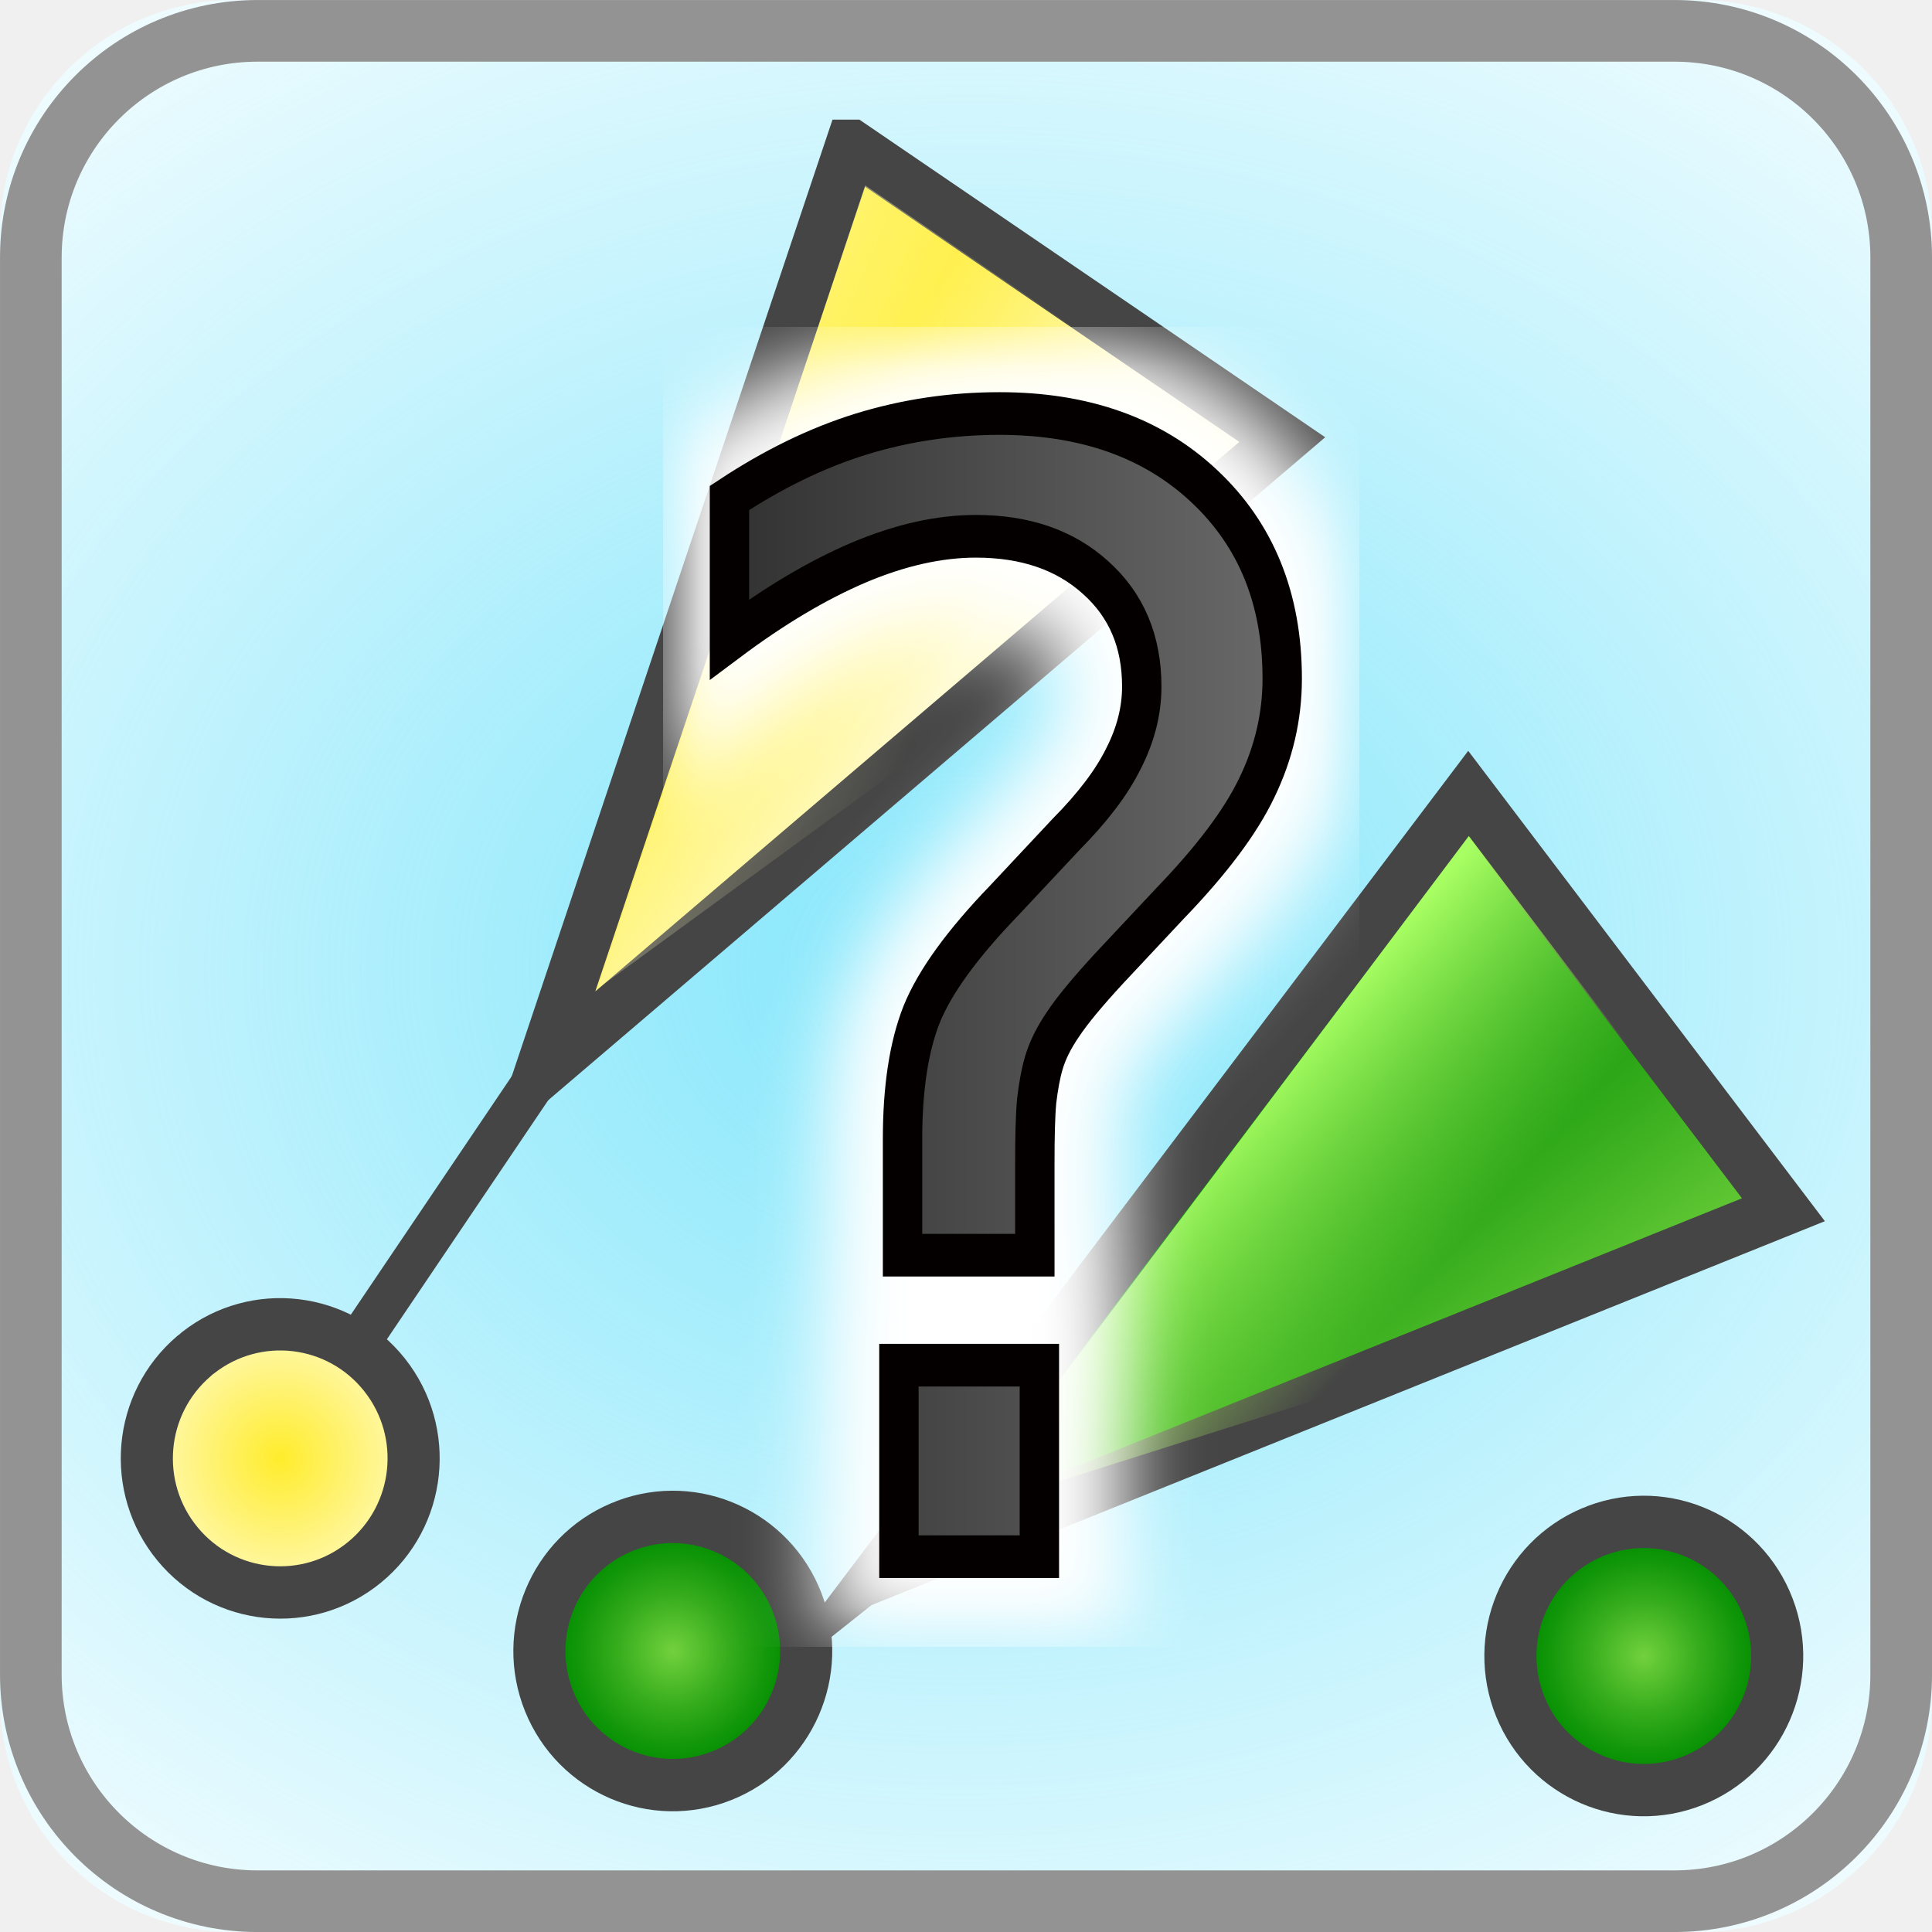
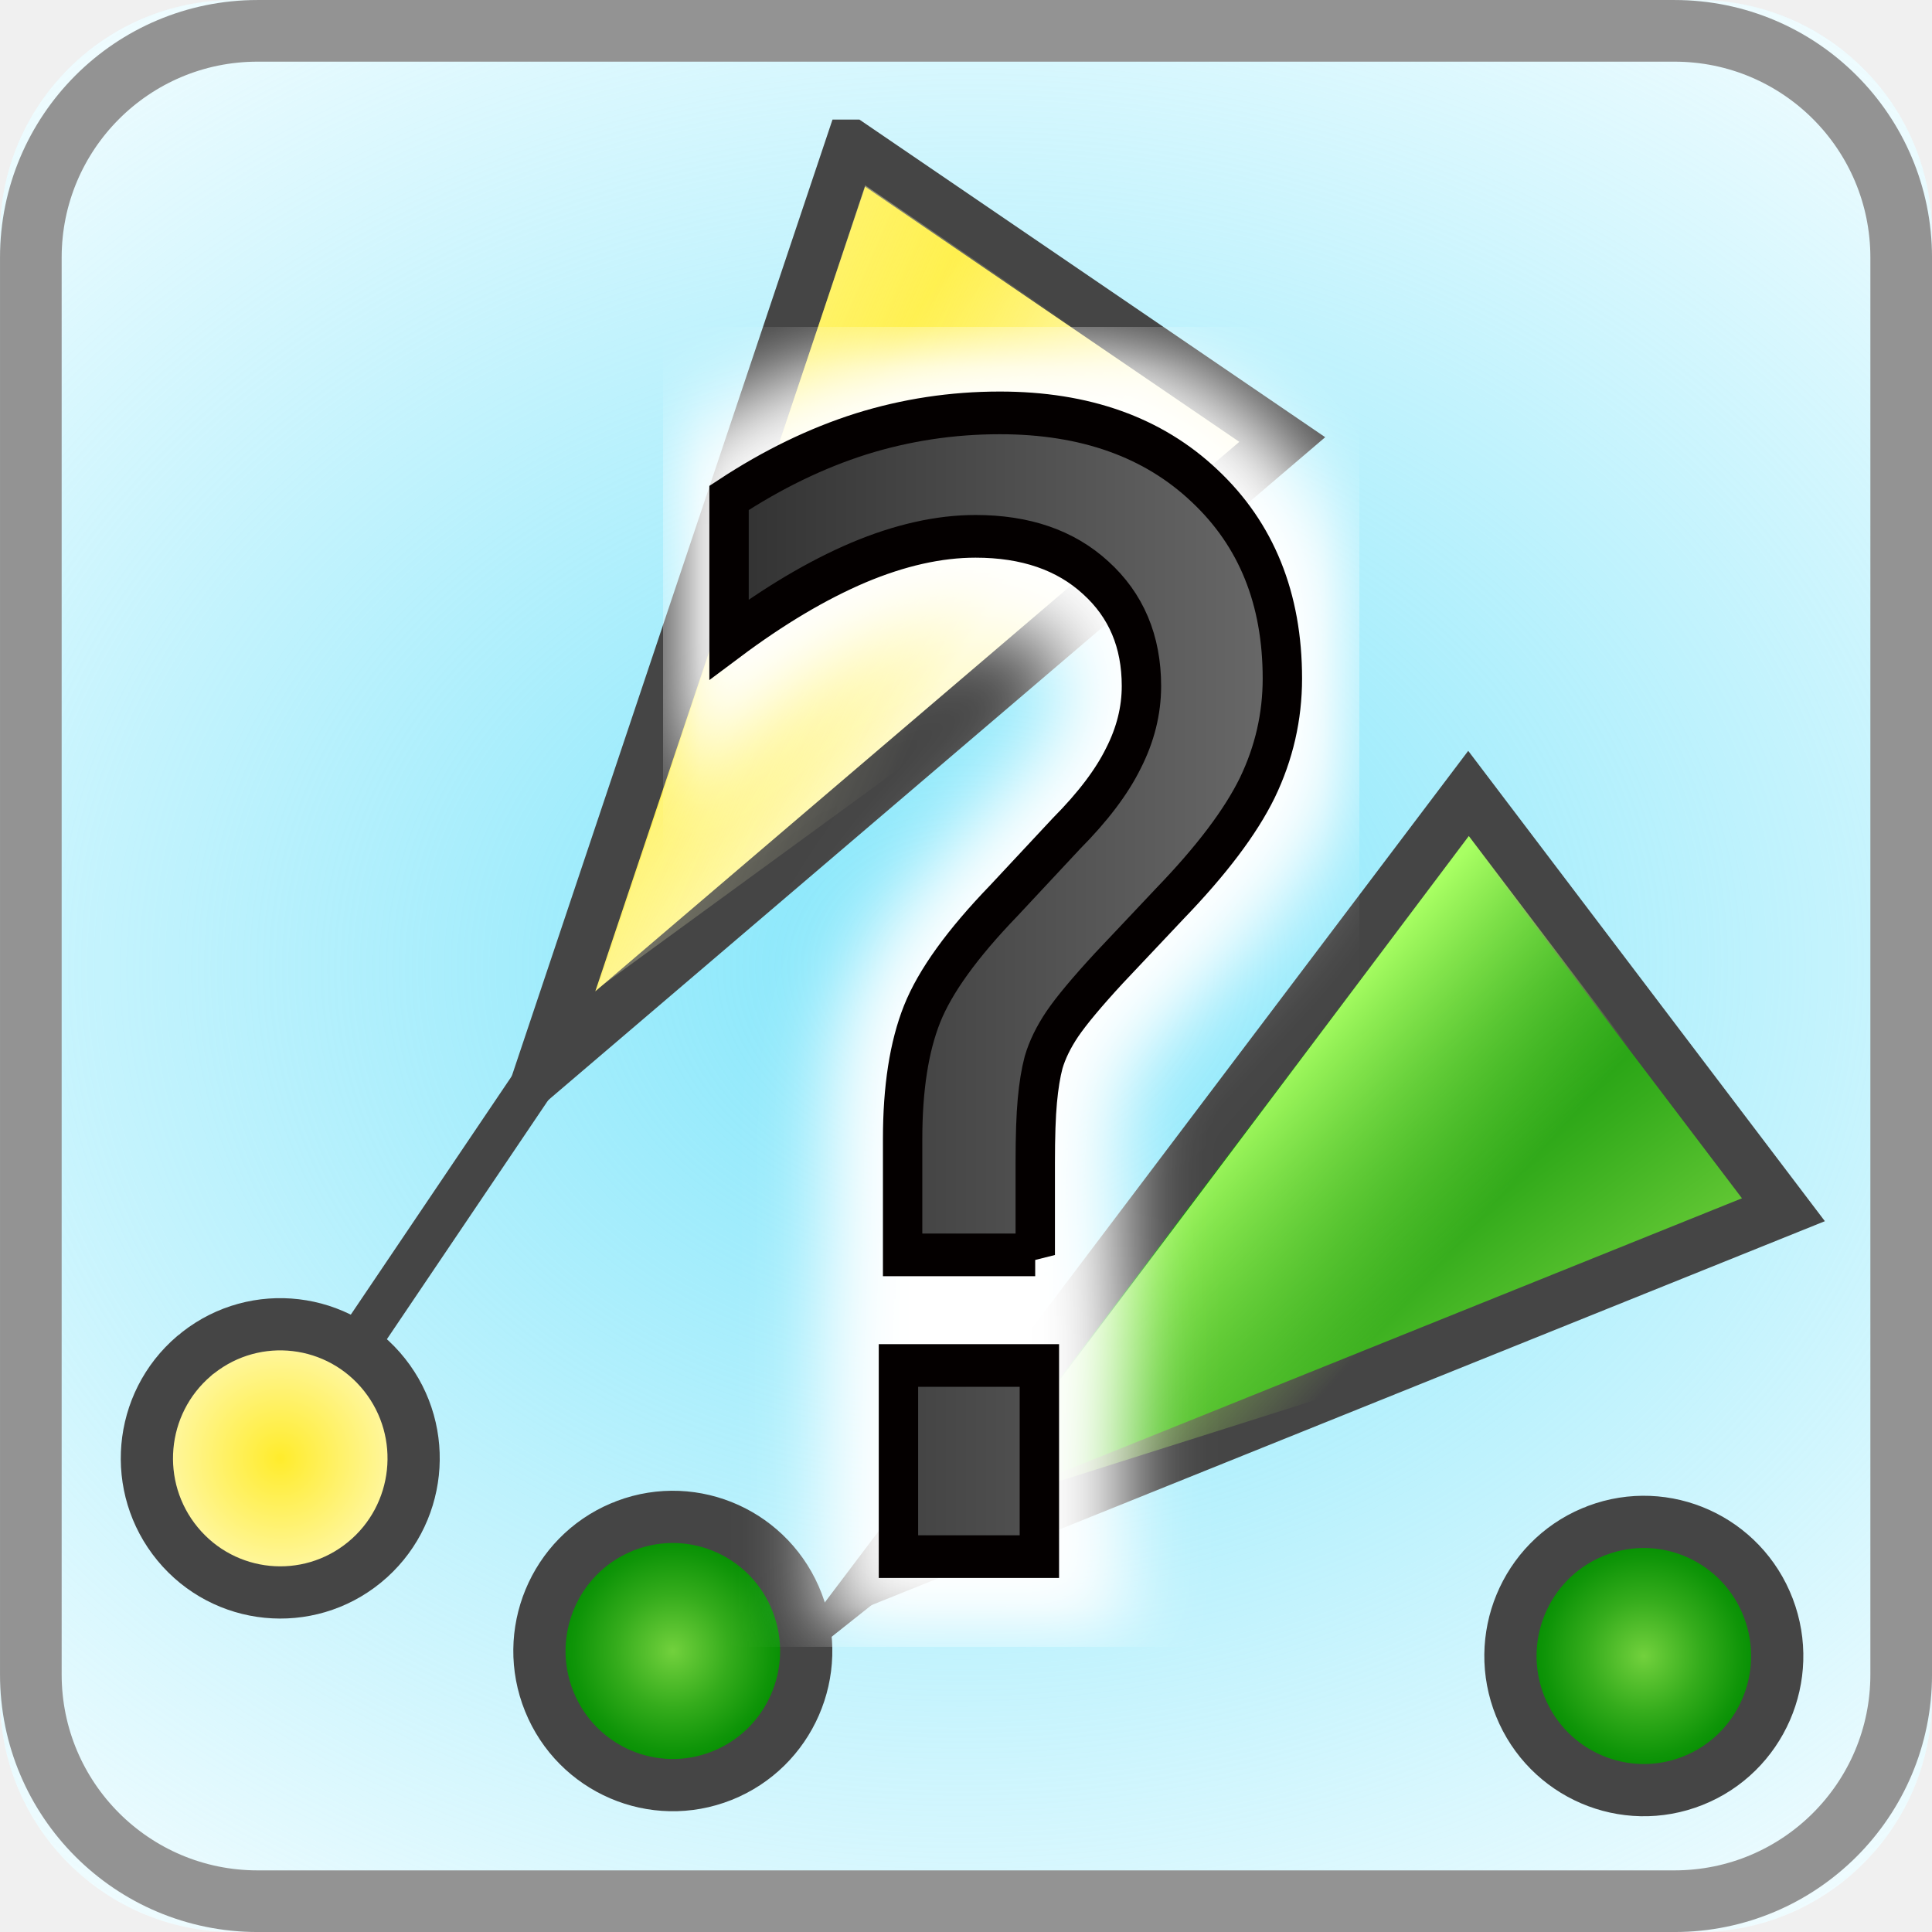
- <svg xmlns="http://www.w3.org/2000/svg" xmlns:xlink="http://www.w3.org/1999/xlink" version="1.1" id="svg4588" height="32" width="32">
+ <svg xmlns="http://www.w3.org/2000/svg" xmlns:xlink="http://www.w3.org/1999/xlink" width="32" height="32" id="svg4588" version="1.1">
  <defs id="defs4590">
    <linearGradient id="linearGradient4768">
-       <stop id="stop4770" offset="0" style="stop-color:#ffec2c;stop-opacity:1;" />
-       <stop id="stop4772" offset="1" style="stop-color:#fffbcf;stop-opacity:1;" />
+       <stop style="stop-color:#ffec2c;stop-opacity:1;" offset="0" id="stop4770" />
+       <stop style="stop-color:#fffbcf;stop-opacity:1;" offset="1" id="stop4772" />
    </linearGradient>
-     <radialGradient id="XMLID_4_-5-4" cx="48" cy="-0.215" r="55.148" gradientTransform="matrix(0.9792,0,0,0.9725,133.0002,20.8762)" gradientUnits="userSpaceOnUse">
-       <stop offset="0" style="stop-color:#72D13D" id="stop3082-8-3" />
-       <stop offset="0.355" style="stop-color:#35AC1C" id="stop3084-6-0" />
-       <stop offset="0.619" style="stop-color:#0F9508" id="stop3086-2-9" />
-       <stop offset="0.757" style="stop-color:#008C00" id="stop3088-8-6" />
-       <stop offset="1" style="stop-color:#007A00" id="stop3090-4-6" />
+     <radialGradient gradientUnits="userSpaceOnUse" gradientTransform="matrix(0.9792,0,0,0.9725,133.0002,20.8762)" r="55.148" cy="-0.215" cx="48" id="XMLID_4_-5-4">
+       <stop id="stop3082-8-3" style="stop-color:#72D13D" offset="0" />
+       <stop id="stop3084-6-0" style="stop-color:#35AC1C" offset="0.355" />
+       <stop id="stop3086-2-9" style="stop-color:#0F9508" offset="0.619" />
+       <stop id="stop3088-8-6" style="stop-color:#008C00" offset="0.757" />
+       <stop id="stop3090-4-6" style="stop-color:#007A00" offset="1" />
    </radialGradient>
-     <radialGradient id="radialGradient4782" cx="48" cy="-0.215" r="55.148" gradientTransform="matrix(0.9792,0,0,0.9725,133.0002,20.8762)" gradientUnits="userSpaceOnUse">
-       <stop offset="0" style="stop-color:#72D13D" id="stop4784" />
-       <stop offset="0.355" style="stop-color:#35AC1C" id="stop4786" />
-       <stop offset="0.619" style="stop-color:#0F9508" id="stop4788" />
-       <stop offset="0.757" style="stop-color:#008C00" id="stop4790" />
-       <stop offset="1" style="stop-color:#007A00" id="stop4792" />
+     <radialGradient gradientUnits="userSpaceOnUse" gradientTransform="matrix(0.9792,0,0,0.9725,133.0002,20.8762)" r="55.148" cy="-0.215" cx="48" id="radialGradient4782">
+       <stop id="stop4784" style="stop-color:#72D13D" offset="0" />
+       <stop id="stop4786" style="stop-color:#35AC1C" offset="0.355" />
+       <stop id="stop4788" style="stop-color:#0F9508" offset="0.619" />
+       <stop id="stop4790" style="stop-color:#008C00" offset="0.757" />
+       <stop id="stop4792" style="stop-color:#007A00" offset="1" />
    </radialGradient>
    <linearGradient id="linearGradient3295-7-9-3">
-       <stop style="stop-color:#fffec5;stop-opacity:1;" offset="0" id="stop3297-5-6-3" />
-       <stop id="stop4354-0-3" offset="1" style="stop-color:#fffdc3;stop-opacity:0;" />
+       <stop id="stop3297-5-6-3" offset="0" style="stop-color:#fffec5;stop-opacity:1;" />
+       <stop style="stop-color:#fffdc3;stop-opacity:0;" offset="1" id="stop4354-0-3" />
    </linearGradient>
    <linearGradient id="linearGradient3295-7-0-2-8">
-       <stop style="stop-color:#a8ff63;stop-opacity:1;" offset="0" id="stop3297-5-3-1-9" />
-       <stop id="stop4354-4-5-0" offset="1" style="stop-color:#b4ff63;stop-opacity:0;" />
+       <stop id="stop3297-5-3-1-9" offset="0" style="stop-color:#a8ff63;stop-opacity:1;" />
+       <stop style="stop-color:#b4ff63;stop-opacity:0;" offset="1" id="stop4354-4-5-0" />
    </linearGradient>
    <linearGradient id="linearGradient6501-1-5">
-       <stop style="stop-color:#2f2f2f;stop-opacity:1;" offset="0" id="stop6503-8-8" />
-       <stop style="stop-color:#6c6c6c;stop-opacity:1;" offset="1" id="stop6505-5-5" />
+       <stop id="stop6503-8-8" offset="0" style="stop-color:#2f2f2f;stop-opacity:1;" />
+       <stop id="stop6505-5-5" offset="1" style="stop-color:#6c6c6c;stop-opacity:1;" />
    </linearGradient>
-     <filter height="1.153" y="-0.076" width="1.257" x="-0.128" id="filter6715">
-       <feGaussianBlur id="feGaussianBlur6717" stdDeviation="0.667" />
+     <filter id="filter6715" x="-0.128" width="1.257" y="-0.076" height="1.153">
+       <feGaussianBlur stdDeviation="0.667" id="feGaussianBlur6717" />
    </filter>
-     <radialGradient r="5.977" fy="-3" fx="-155" cy="-3" cx="-155" gradientTransform="matrix(0.4425992,0,0,0.4434624,-519.5186,-859.0451)" gradientUnits="userSpaceOnUse" id="radialGradient6938" xlink:href="#linearGradient4768" />
-     <radialGradient r="5.977" fy="-3" fx="-155" cy="-3" cx="-155" gradientTransform="matrix(0.4432938,0,0,0.442768,-758.6864,-637.3177)" gradientUnits="userSpaceOnUse" id="radialGradient6940" xlink:href="#XMLID_4_-5-4" />
-     <linearGradient y2="1048.704" x2="-72.268" y1="1048.65" x1="-67.924" gradientTransform="matrix(-0.7137474,-0.4866957,0.4841638,-0.7174798,-544.2287,1749.776)" gradientUnits="userSpaceOnUse" id="linearGradient6942" xlink:href="#linearGradient4768" />
-     <linearGradient y2="1051.884" x2="-71.372" y1="1050.965" x1="-66.524" gradientTransform="matrix(-0.7137474,-0.4866957,0.4841638,-0.7174798,-543.2816,1748.388)" gradientUnits="userSpaceOnUse" id="linearGradient6944" xlink:href="#linearGradient3295-7-9-3" />
-     <linearGradient y2="1048.362" x2="-64.5" y1="1048.362" x1="-75.5" gradientTransform="matrix(-0.5219706,-0.6883711,0.6871573,-0.5263144,-736.1832,1545.276)" gradientUnits="userSpaceOnUse" id="linearGradient6946" xlink:href="#radialGradient4782" />
-     <linearGradient y2="1051.884" x2="-71.372" y1="1050.965" x1="-66.524" gradientTransform="matrix(-0.5219706,-0.6883711,0.6871573,-0.5263144,-734.8436,1544.26)" gradientUnits="userSpaceOnUse" id="linearGradient6948" xlink:href="#linearGradient3295-7-0-2-8" />
-     <linearGradient y2="1090.888" x2="20.548" y1="1090.888" x1="9.482" gradientTransform="matrix(0.9478048,0,0,0.9478048,3.110661,-38.15367)" gradientUnits="userSpaceOnUse" id="linearGradient3113" xlink:href="#linearGradient6501-1-5" />
+     <radialGradient xlink:href="#linearGradient4768" id="radialGradient6938" gradientUnits="userSpaceOnUse" gradientTransform="matrix(-0.3656757,-0.2493498,0.2480576,-0.3675953,-51.29378,-15.59722)" cx="-155" cy="-3" fx="-155" fy="-3" r="5.977" />
+     <radialGradient xlink:href="#XMLID_4_-5-4" id="radialGradient6940" gradientUnits="userSpaceOnUse" gradientTransform="matrix(-0.2739199,-0.348536,0.3467298,-0.2753578,-30.27386,-27.50301)" cx="-155" cy="-3" fx="-155" fy="-3" r="5.977" />
+     <linearGradient xlink:href="#linearGradient4768" id="linearGradient6942" gradientUnits="userSpaceOnUse" gradientTransform="matrix(-0.7137474,-0.4866957,0.4841638,-0.7174798,-544.2287,729.4143)" x1="-67.924" y1="1048.65" x2="-72.268" y2="1048.704" />
+     <linearGradient xlink:href="#linearGradient3295-7-9-3" id="linearGradient6944" gradientUnits="userSpaceOnUse" gradientTransform="matrix(-0.7137474,-0.4866957,0.4841638,-0.7174798,-543.2816,728.0253)" x1="-66.524" y1="1050.965" x2="-71.372" y2="1051.884" />
+     <linearGradient xlink:href="#radialGradient4782" id="linearGradient6946" gradientUnits="userSpaceOnUse" gradientTransform="matrix(-0.5219706,-0.6883711,0.6871573,-0.5263144,-736.1832,524.9139)" x1="-75.5" y1="1048.362" x2="-64.5" y2="1048.362" />
+     <linearGradient xlink:href="#linearGradient3295-7-0-2-8" id="linearGradient6948" gradientUnits="userSpaceOnUse" gradientTransform="matrix(-0.5219706,-0.6883711,0.6871573,-0.5263144,-734.8436,523.8981)" x1="-66.524" y1="1050.965" x2="-71.372" y2="1051.884" />
+     <linearGradient xlink:href="#linearGradient6501-1-5" id="linearGradient3113" gradientUnits="userSpaceOnUse" gradientTransform="matrix(0.9478048,0,0,0.9478048,3.110661,-1018.282)" x1="9.482" y1="1090.888" x2="20.548" y2="1090.888" />
    <linearGradient id="D">
-       <stop id="stop4146" stop-color="#82e6fb" offset="0" />
-       <stop id="stop4148" stop-opacity="0" stop-color="#82e6fb" offset="1" />
+       <stop offset="0" stop-color="#82e6fb" id="stop4146" />
+       <stop offset="1" stop-color="#82e6fb" stop-opacity="0" id="stop4148" />
    </linearGradient>
-     <radialGradient xlink:href="#D" id="radialGradient4286" cx="16" cy="16" fx="16" fy="16" r="16" gradientUnits="userSpaceOnUse" gradientTransform="matrix(1.711808,-0.02277183,0.01837532,1.381313,-11.68294,-5.736848)" />
-     <radialGradient r="5.977" fy="-3" fx="-155" cy="-3" cx="-155" gradientTransform="matrix(0.4432938,0,0,0.442768,-768.7535,-624.7238)" gradientUnits="userSpaceOnUse" id="radialGradient95455" xlink:href="#XMLID_4_-5-4" />
+     <radialGradient gradientTransform="matrix(1.711808,-0.02277183,0.01837532,1.381313,-11.68294,-5.736848)" gradientUnits="userSpaceOnUse" r="16" fy="16" fx="16" cy="16" cx="16" id="radialGradient4286" xlink:href="#D" />
+     <radialGradient xlink:href="#XMLID_4_-5-4" id="radialGradient95455" gradientUnits="userSpaceOnUse" gradientTransform="matrix(-0.2739199,-0.348536,0.3467298,-0.2753578,-14.19096,-27.42009)" cx="-155" cy="-3" fx="-155" fy="-3" r="5.977" />
  </defs>
-   <g transform="translate(0,-1020.362)" id="layer1">
-     <g transform="translate(-2.5004148e-4,1020.362)" id="g14926" style="enable-background:new">
-       <rect style="fill:#ffffff;enable-background:new" x="0" id="rect4364-1" transform="scale(1,-1)" width="32" height="32" y="-32.001" ry="3.878" />
-       <rect style="fill:url(#radialGradient4286);fill-opacity:1;enable-background:new" x="0" id="rect4366-4" y="0" width="32" height="32" ry="3.878" />
-       <rect style="fill:none;stroke:#939393;stroke-width:1.021;stroke-linecap:round;stroke-linejoin:round;enable-background:new" id="rect4426-5" width="30.979" height="30.979" x="0.511" y="0.511" ry="3.755" />
-     </g>
-     <path transform="matrix(-0.8262005,-0.5633761,0.5593657,-0.828921,0,0)" d="m -586.015,-859.696 a 2.213,2.217 0 0 1 -2.764,1.437 2.213,2.217 0 0 1 -1.462,-2.755 2.213,2.217 0 0 1 2.735,-1.492 2.213,2.217 0 0 1 1.516,2.726" id="path4419-4-4-6-9-8" style="fill:url(#radialGradient6938);fill-opacity:1;stroke:#454545;stroke-width:0.865;stroke-linecap:round;stroke-linejoin:round;stroke-miterlimit:4;stroke-dasharray:none;stroke-opacity:1" />
-     <path id="path4421-1-9-4-1-7" d="m 6.05,1042.429 3.389,-5.022" style="fill:none;stroke:#454545;stroke-width:0.723px;stroke-linecap:butt;stroke-linejoin:miter;stroke-opacity:1" />
-     <path transform="matrix(-0.6179194,-0.7862414,0.7830959,-0.6219009,0,0)" d="m -825.287,-637.967 a 2.216,2.214 0 0 1 -2.768,1.435 2.216,2.214 0 0 1 -1.464,-2.751 2.216,2.214 0 0 1 2.739,-1.489 2.216,2.214 0 0 1 1.518,2.721" id="path4419-1-7-7-8-5-4-9" style="fill:url(#radialGradient6940);fill-opacity:1;stroke:#454545;stroke-width:0.865;stroke-linecap:round;stroke-linejoin:round;stroke-miterlimit:4;stroke-dasharray:none;stroke-opacity:1" />
-     <path id="path4421-4-2-3-2-0-9-0" d="m 13.363,1047.497 2.026,-1.609" style="fill:none;stroke:#454545;stroke-width:0.473px;stroke-linecap:butt;stroke-linejoin:miter;stroke-opacity:1" />
-     <path d="m 14.101,1022.776 7.137,4.867 -12.284,10.481 5.146,-15.348 z" style="fill:url(#linearGradient6942);fill-opacity:1;stroke:#454545;stroke-width:0.865px;stroke-linecap:butt;stroke-linejoin:miter;stroke-opacity:1" id="path4409-0-0-6-0-3" />
-     <path d="m 14.33,1023.431 7.137,4.867 -11.565,8.437 4.428,-13.304 z" style="opacity:0.385;fill:url(#linearGradient6944);fill-opacity:1;stroke:none" id="path4409-0-0-6-9-7-3" />
-     <path d="m 24.319,1033.515 5.22,6.884 -14.979,6.032 9.759,-12.916 z" style="fill:url(#linearGradient6946);fill-opacity:1;stroke:#454545;stroke-width:0.865px;stroke-linecap:butt;stroke-linejoin:miter;stroke-opacity:1" id="path4409-0-0-6-3-8-3" />
-     <path d="m 24.328,1034.209 5.22,6.884 -13.648,4.322 8.428,-11.206 z" style="fill:url(#linearGradient6948);fill-opacity:1;stroke:none" id="path4409-0-0-6-9-9-7-7" />
-     <text transform="matrix(0.9567683,0,0,1.036931,-31.14325,13.85884)" xml:space="preserve" style="font-size:24.614px;font-style:normal;font-weight:normal;fill:#ffffff;fill-opacity:1;stroke:#ffffff;stroke-width:2.782;stroke-miterlimit:4;stroke-opacity:1;stroke-dasharray:none;filter:url(#filter6715);font-family:Bitstream Vera Sans" x="43.501" y="995.544" id="text4523-3-6-7-5">
-       <tspan style="fill:#ffffff;fill-opacity:1;stroke:#ffffff;stroke-width:2.782;stroke-miterlimit:4;stroke-opacity:1;stroke-dasharray:none" id="tspan4525-6-2-3-2" x="43.501" y="995.544">?</tspan>
-     </text>
-     <text transform="scale(0.9605686,1.04105)" xml:space="preserve" style="font-size:24.517px;font-style:normal;font-weight:normal;fill:url(#linearGradient3113);fill-opacity:1;stroke:#040000;stroke-width:0.679;stroke-miterlimit:4;stroke-opacity:1;stroke-dasharray:none;font-family:Bitstream Vera Sans" x="10.812" y="1004.893" id="text4523-3-6-7">
-       <tspan style="fill:url(#linearGradient3113);fill-opacity:1;stroke:#040000;stroke-width:0.679;stroke-miterlimit:4;stroke-opacity:1;stroke-dasharray:none" id="tspan4525-6-2-3" x="10.812" y="1004.893">?</tspan>
-     </text>
-     <path style="fill:url(#radialGradient95455);fill-opacity:1;stroke:#454545;stroke-width:0.865;stroke-linecap:round;stroke-linejoin:round;stroke-miterlimit:4;stroke-dasharray:none;stroke-opacity:1" id="path95453" d="m -835.354,-625.373 a 2.216,2.214 0 0 1 -2.768,1.435 2.216,2.214 0 0 1 -1.464,-2.751 2.216,2.214 0 0 1 2.739,-1.489 2.216,2.214 0 0 1 1.518,2.721" transform="matrix(-0.6179194,-0.7862414,0.7830959,-0.6219009,0,0)" />
+   <g transform="translate(-2.5004148e-4,-2e-4)" id="g14926" style="enable-background:new">
+     <rect style="fill:#ffffff;enable-background:new" x="0" id="rect4364-1" transform="scale(1,-1)" width="32" height="32" y="-32.001" ry="3.878" />
+     <rect style="fill:url(#radialGradient4286);fill-opacity:1;enable-background:new" x="0" id="rect4366-4" y="0" width="32" height="32" ry="3.878" />
+     <rect style="fill:none;stroke:#939393;stroke-width:1.021;stroke-linecap:round;stroke-linejoin:round;enable-background:new" id="rect4426-5" width="30.979" height="30.979" x="0.511" y="0.511" ry="3.755" />
  </g>
+   <path d="M 3.282,22.405 A 2.209,2.221 0 0 1 6.369,22.77 2.209,2.221 0 0 1 6.036,25.878 2.209,2.221 0 0 1 2.942,25.573 2.209,2.221 0 0 1 3.214,22.46" id="path4419-4-4-6-9-8" style="fill:url(#radialGradient6938);fill-opacity:1;stroke:#454545;stroke-width:0.865;stroke-linecap:round;stroke-linejoin:round;stroke-miterlimit:4;stroke-dasharray:none;stroke-opacity:1" />
+   <path id="path4421-1-9-4-1-7" d="M 6.05,22.066 9.439,17.044" style="fill:none;stroke:#454545;stroke-width:0.723px;stroke-linecap:butt;stroke-linejoin:miter;stroke-opacity:1" />
+   <path d="m 10.371,25.265 a 2.209,2.221 0 0 1 2.835,1.284 2.209,2.221 0 0 1 -1.249,2.862 2.209,2.221 0 0 1 -2.859,-1.228 2.209,2.221 0 0 1 1.193,-2.886" id="path4419-1-7-7-8-5-4-9" style="fill:url(#radialGradient6940);fill-opacity:1;stroke:#454545;stroke-width:0.865;stroke-linecap:round;stroke-linejoin:round;stroke-miterlimit:4;stroke-dasharray:none;stroke-opacity:1" />
+   <path id="path4421-4-2-3-2-0-9-0" d="m 13.363,27.135 2.026,-1.609" style="fill:none;stroke:#454545;stroke-width:0.473px;stroke-linecap:butt;stroke-linejoin:miter;stroke-opacity:1" />
+   <path d="m 14.101,2.413 7.137,4.867 -12.284,10.481 5.146,-15.348 z" style="fill:url(#linearGradient6942);fill-opacity:1;stroke:#454545;stroke-width:0.865px;stroke-linecap:butt;stroke-linejoin:miter;stroke-opacity:1" id="path4409-0-0-6-0-3" />
+   <path d="m 14.33,3.069 7.137,4.867 -11.565,8.437 4.428,-13.304 z" style="opacity:0.385;fill:url(#linearGradient6944);fill-opacity:1;stroke:none" id="path4409-0-0-6-9-7-3" />
+   <path d="m 24.319,13.153 5.22,6.884 -14.979,6.032 9.759,-12.916 z" style="fill:url(#linearGradient6946);fill-opacity:1;stroke:#454545;stroke-width:0.865px;stroke-linecap:butt;stroke-linejoin:miter;stroke-opacity:1" id="path4409-0-0-6-3-8-3" />
+   <path d="m 24.328,13.847 5.22,6.884 -13.648,4.322 8.428,-11.206 z" style="fill:url(#linearGradient6948);fill-opacity:1;stroke:none" id="path4409-0-0-6-9-9-7-7" />
+   <text transform="matrix(0.9567683,0,0,1.036931,-31.14325,-1006.503)" xml:space="preserve" style="font-style:normal;font-weight:normal;font-size:24.614px;font-family:'Bitstream Vera Sans';fill:#ffffff;fill-opacity:1;stroke:#ffffff;stroke-width:2.782;stroke-miterlimit:4;stroke-dasharray:none;stroke-opacity:1;filter:url(#filter6715)" x="43.501" y="995.544" id="text4523-3-6-7-5">
+     <tspan style="fill:#ffffff;fill-opacity:1;stroke:#ffffff;stroke-width:2.782;stroke-miterlimit:4;stroke-dasharray:none;stroke-opacity:1" id="tspan4525-6-2-3-2" x="43.501" y="995.544">?</tspan>
+   </text>
+   <g id="text4523-3-6-7" style="font-style:normal;font-weight:normal;font-size:24.517px;font-family:'Bitstream Vera Sans';fill:url(#linearGradient3113);fill-opacity:1;stroke:#040000;stroke-width:0.679;stroke-miterlimit:4;stroke-dasharray:none;stroke-opacity:1" transform="scale(0.9605686,1.04105)">
+     <path id="path4207" style="fill:url(#linearGradient3113);fill-opacity:1;stroke:#040000;stroke-width:0.679;stroke-miterlimit:4;stroke-dasharray:none;stroke-opacity:1" d="m 15.492,21.725 2.43,0 0,3.041 -2.43,0 0,-3.041 z m 2.358,-1.76 -2.286,0 0,-1.844 q 0,-1.209 0.335,-1.987 0.335,-0.778 1.413,-1.808 l 1.077,-1.065 q 0.682,-0.634 0.982,-1.197 0.311,-0.563 0.311,-1.149 0,-1.065 -0.79,-1.724 -0.778,-0.658 -2.071,-0.658 -0.946,0 -2.023,0.419 -1.065,0.419 -2.227,1.221 l 0,-2.251 q 1.125,-0.682 2.275,-1.018 1.161,-0.335 2.394,-0.335 2.203,0 3.531,1.161 1.341,1.161 1.341,3.065 0,0.91 -0.431,1.736 -0.431,0.814 -1.508,1.844 l -1.053,1.03 q -0.563,0.563 -0.802,0.886 -0.227,0.311 -0.323,0.611 -0.072,0.251 -0.108,0.611 -0.036,0.359 -0.036,0.982 l 0,1.472 z" />
+   </g>
+   <path style="fill:url(#radialGradient95455);fill-opacity:1;stroke:#454545;stroke-width:0.865;stroke-linecap:round;stroke-linejoin:round;stroke-miterlimit:4;stroke-dasharray:none;stroke-opacity:1" id="path95453" d="m 26.454,25.348 a 2.209,2.221 0 0 1 2.835,1.284 2.209,2.221 0 0 1 -1.249,2.862 2.209,2.221 0 0 1 -2.859,-1.228 2.209,2.221 0 0 1 1.193,-2.886" />
</svg>
